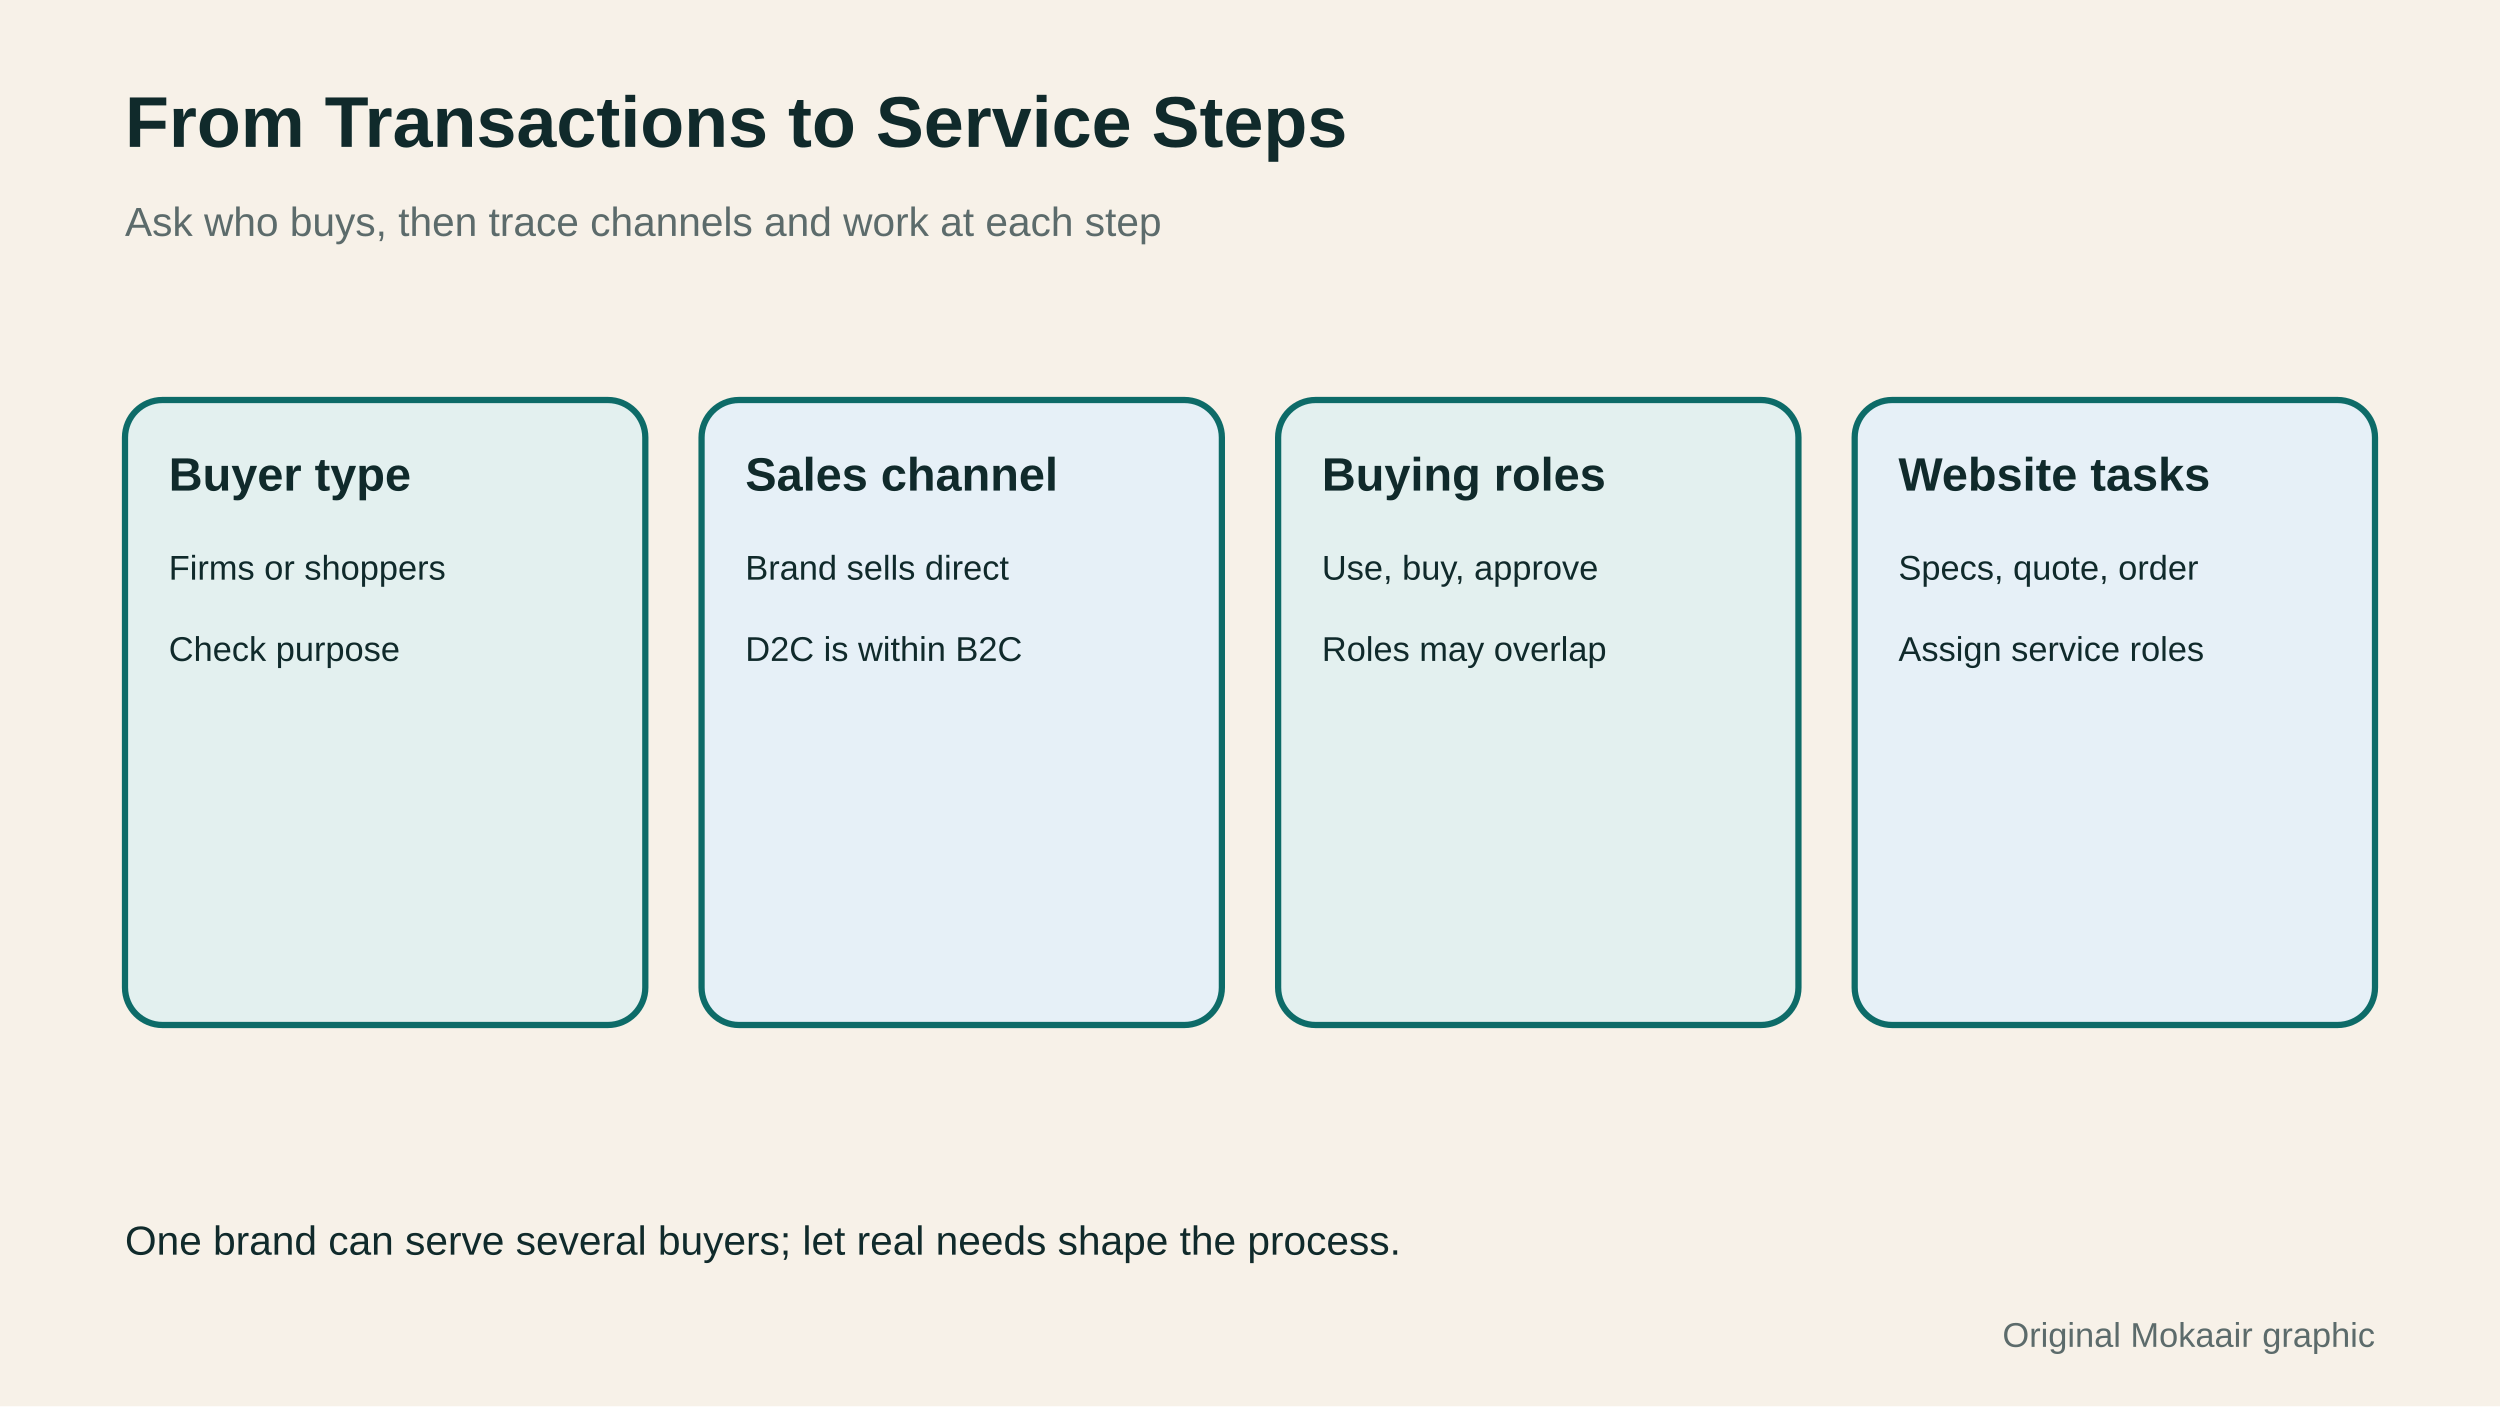
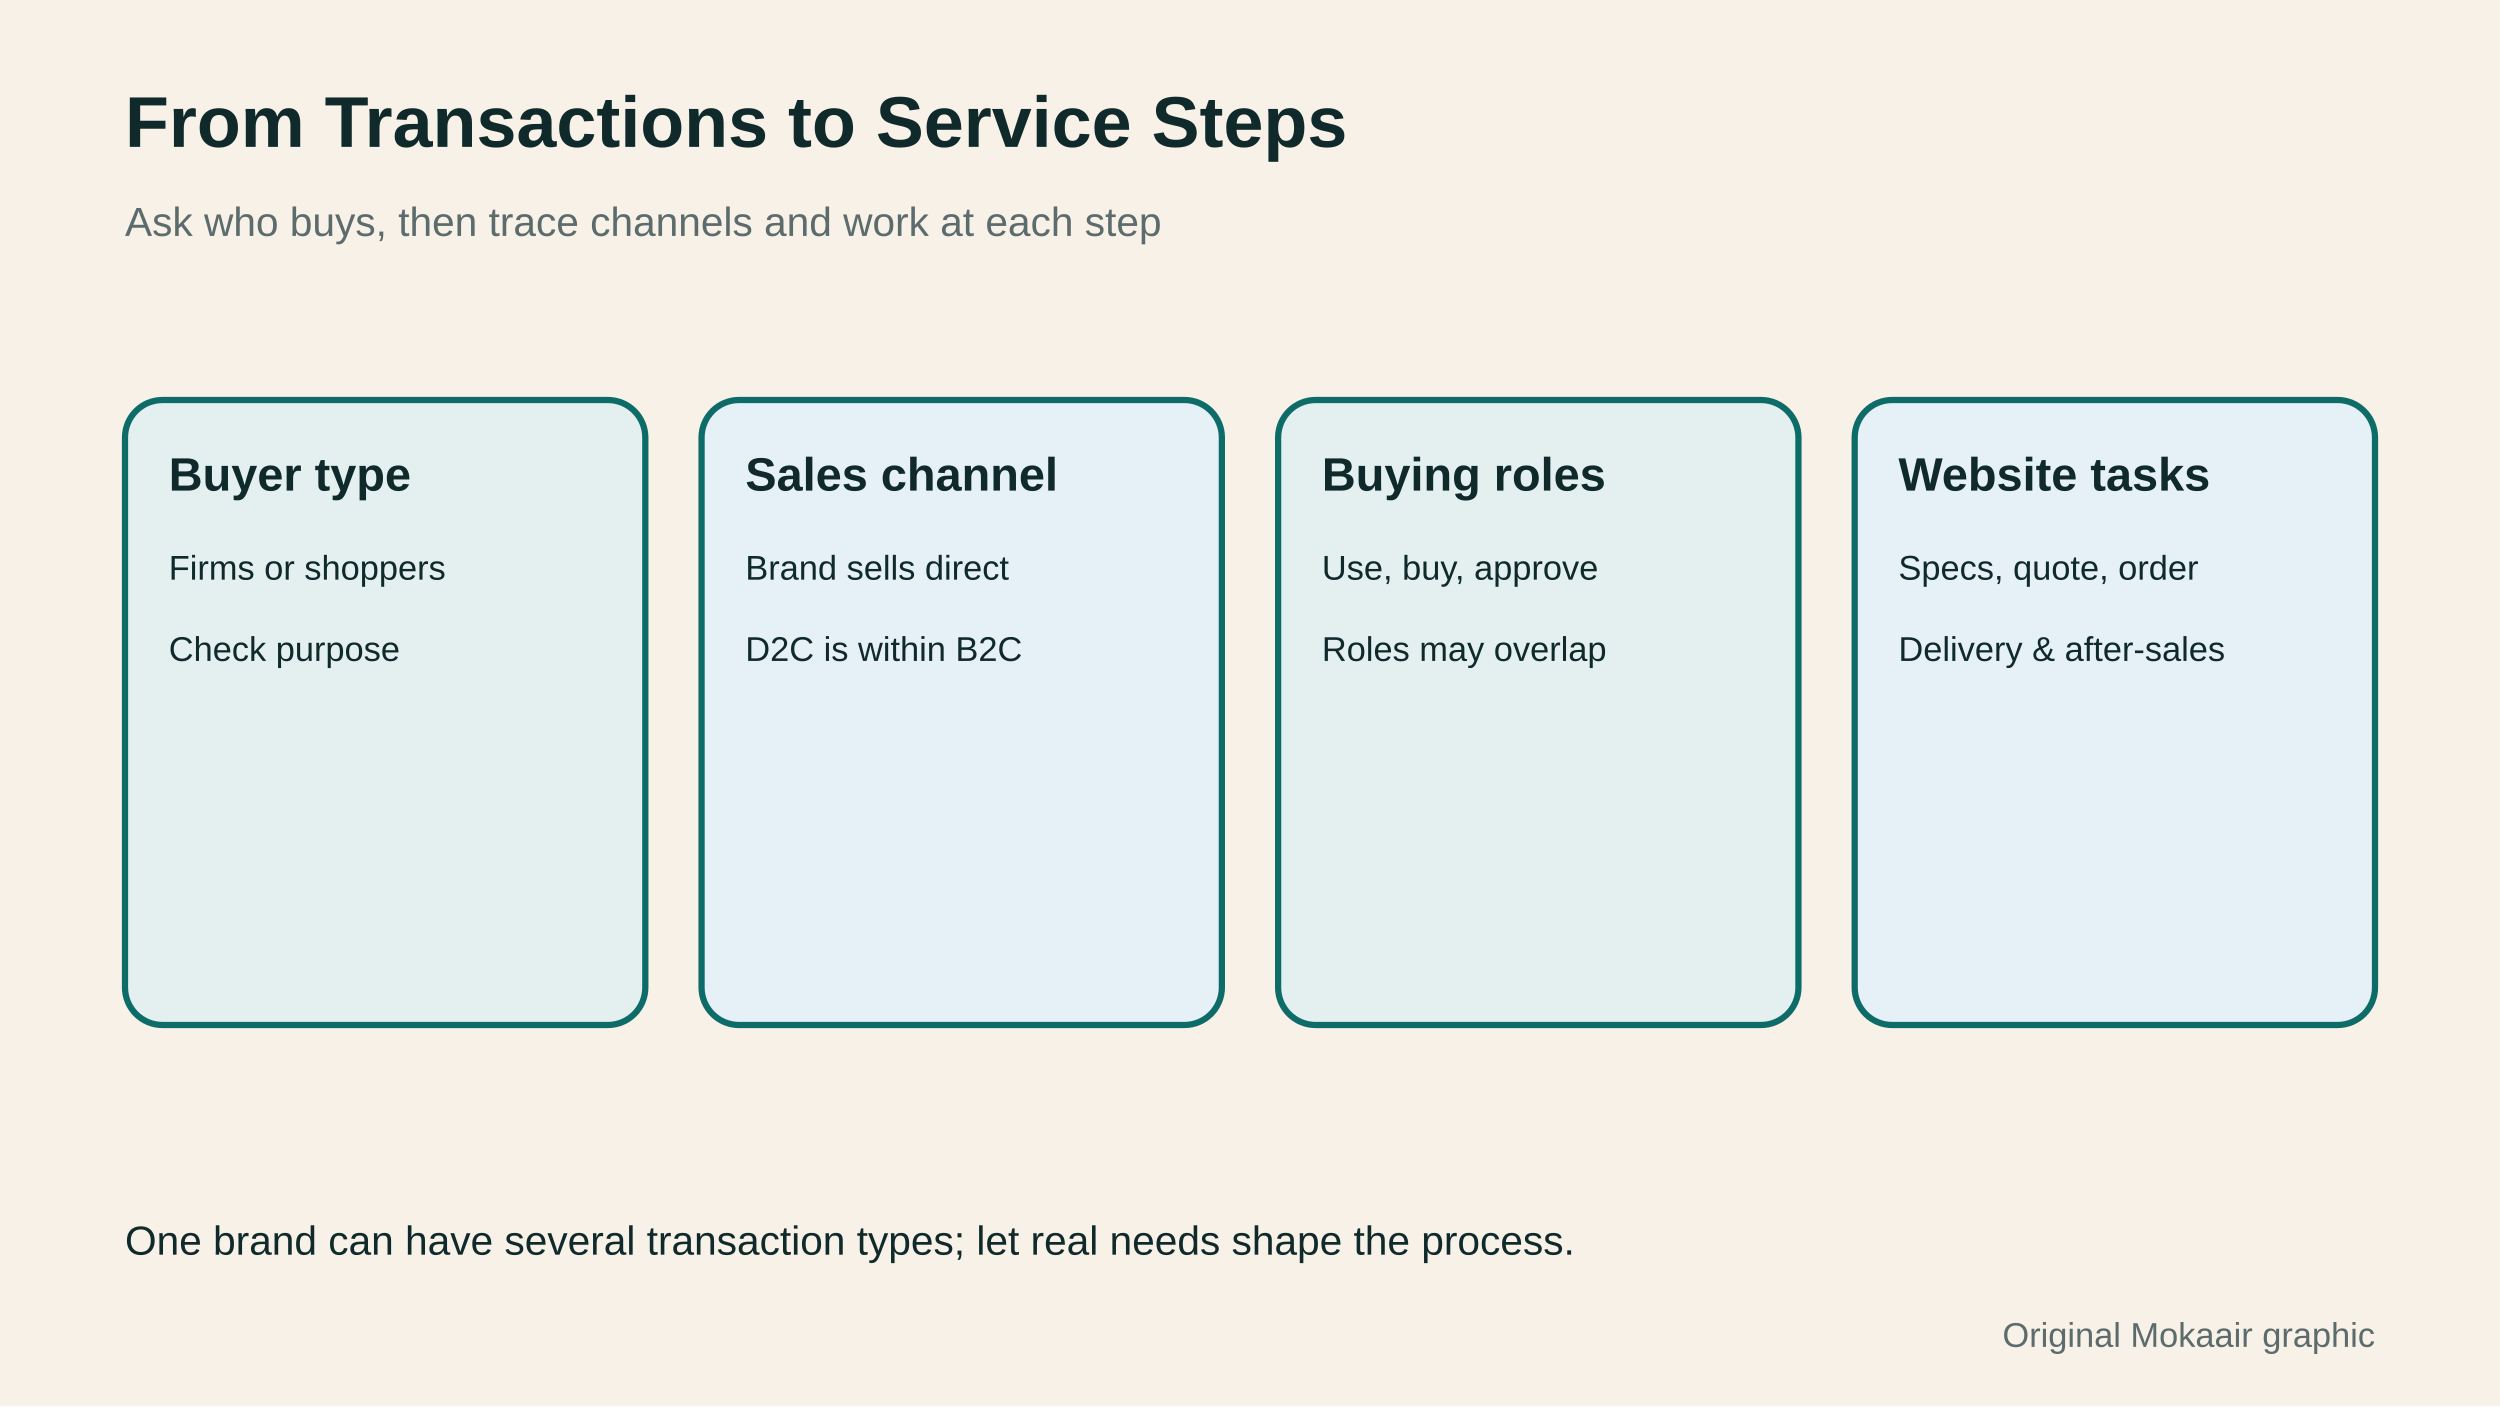
<svg xmlns="http://www.w3.org/2000/svg" viewBox="0 0 1600 900" width="1600" height="900" role="img" aria-labelledby="title desc" font-family="Arial,'Noto Sans',sans-serif">
  <rect width="1600" height="900" fill="#F7F1E8" />
  <text x="80" y="94" font-size="46" fill="#102A2B" text-anchor="start" font-weight="bold">From Transactions to Service Steps</text>
  <text x="80" y="151" font-size="26" fill="#5C6B6B" text-anchor="start" font-weight="normal">Ask who buys, then trace channels and work at each step</text>
  <rect x="80.0" y="256" width="333.0" height="400" rx="24" fill="#E3F0EF" stroke="#0D6B68" stroke-width="4" />
  <text x="108.0" y="314" font-size="30" fill="#102A2B" text-anchor="start" font-weight="bold">Buyer type</text>
  <text x="108.0" y="371" font-size="22" fill="#102A2B" text-anchor="start" font-weight="normal">Firms or shoppers</text>
  <text x="108.0" y="423" font-size="22" fill="#102A2B" text-anchor="start" font-weight="normal">Check purpose</text>
  <rect x="449.0" y="256" width="333.0" height="400" rx="24" fill="#E6F0F7" stroke="#0D6B68" stroke-width="4" />
  <text x="477.0" y="314" font-size="30" fill="#102A2B" text-anchor="start" font-weight="bold">Sales channel</text>
  <text x="477.0" y="371" font-size="22" fill="#102A2B" text-anchor="start" font-weight="normal">Brand sells direct</text>
  <text x="477.0" y="423" font-size="22" fill="#102A2B" text-anchor="start" font-weight="normal">D2C is within B2C</text>
  <rect x="818.0" y="256" width="333.0" height="400" rx="24" fill="#E3F0EF" stroke="#0D6B68" stroke-width="4" />
  <text x="846.0" y="314" font-size="30" fill="#102A2B" text-anchor="start" font-weight="bold">Buying roles</text>
  <text x="846.0" y="371" font-size="22" fill="#102A2B" text-anchor="start" font-weight="normal">Use, buy, approve</text>
  <text x="846.0" y="423" font-size="22" fill="#102A2B" text-anchor="start" font-weight="normal">Roles may overlap</text>
  <rect x="1187.0" y="256" width="333.0" height="400" rx="24" fill="#E6F0F7" stroke="#0D6B68" stroke-width="4" />
  <text x="1215.0" y="314" font-size="30" fill="#102A2B" text-anchor="start" font-weight="bold">Website tasks</text>
  <text x="1215.0" y="371" font-size="22" fill="#102A2B" text-anchor="start" font-weight="normal">Specs, quote, order</text>
-   <text x="1215.0" y="423" font-size="22" fill="#102A2B" text-anchor="start" font-weight="normal">Assign service roles</text>
-   <text x="80" y="803" font-size="26" fill="#102A2B" text-anchor="start" font-weight="normal">One brand can serve several buyers; let real needs shape the process.</text>
+   <text x="1215.0" y="423" font-size="22" fill="#102A2B" text-anchor="start" font-weight="normal">Delivery &amp; after-sales</text>
+   <text x="80" y="803" font-size="26" fill="#102A2B" text-anchor="start" font-weight="normal">One brand can have several transaction types; let real needs shape the process.</text>
  <text x="1520" y="862" font-size="22" fill="#5C6B6B" text-anchor="end" font-weight="normal">Original Mokaair graphic</text>
</svg>
